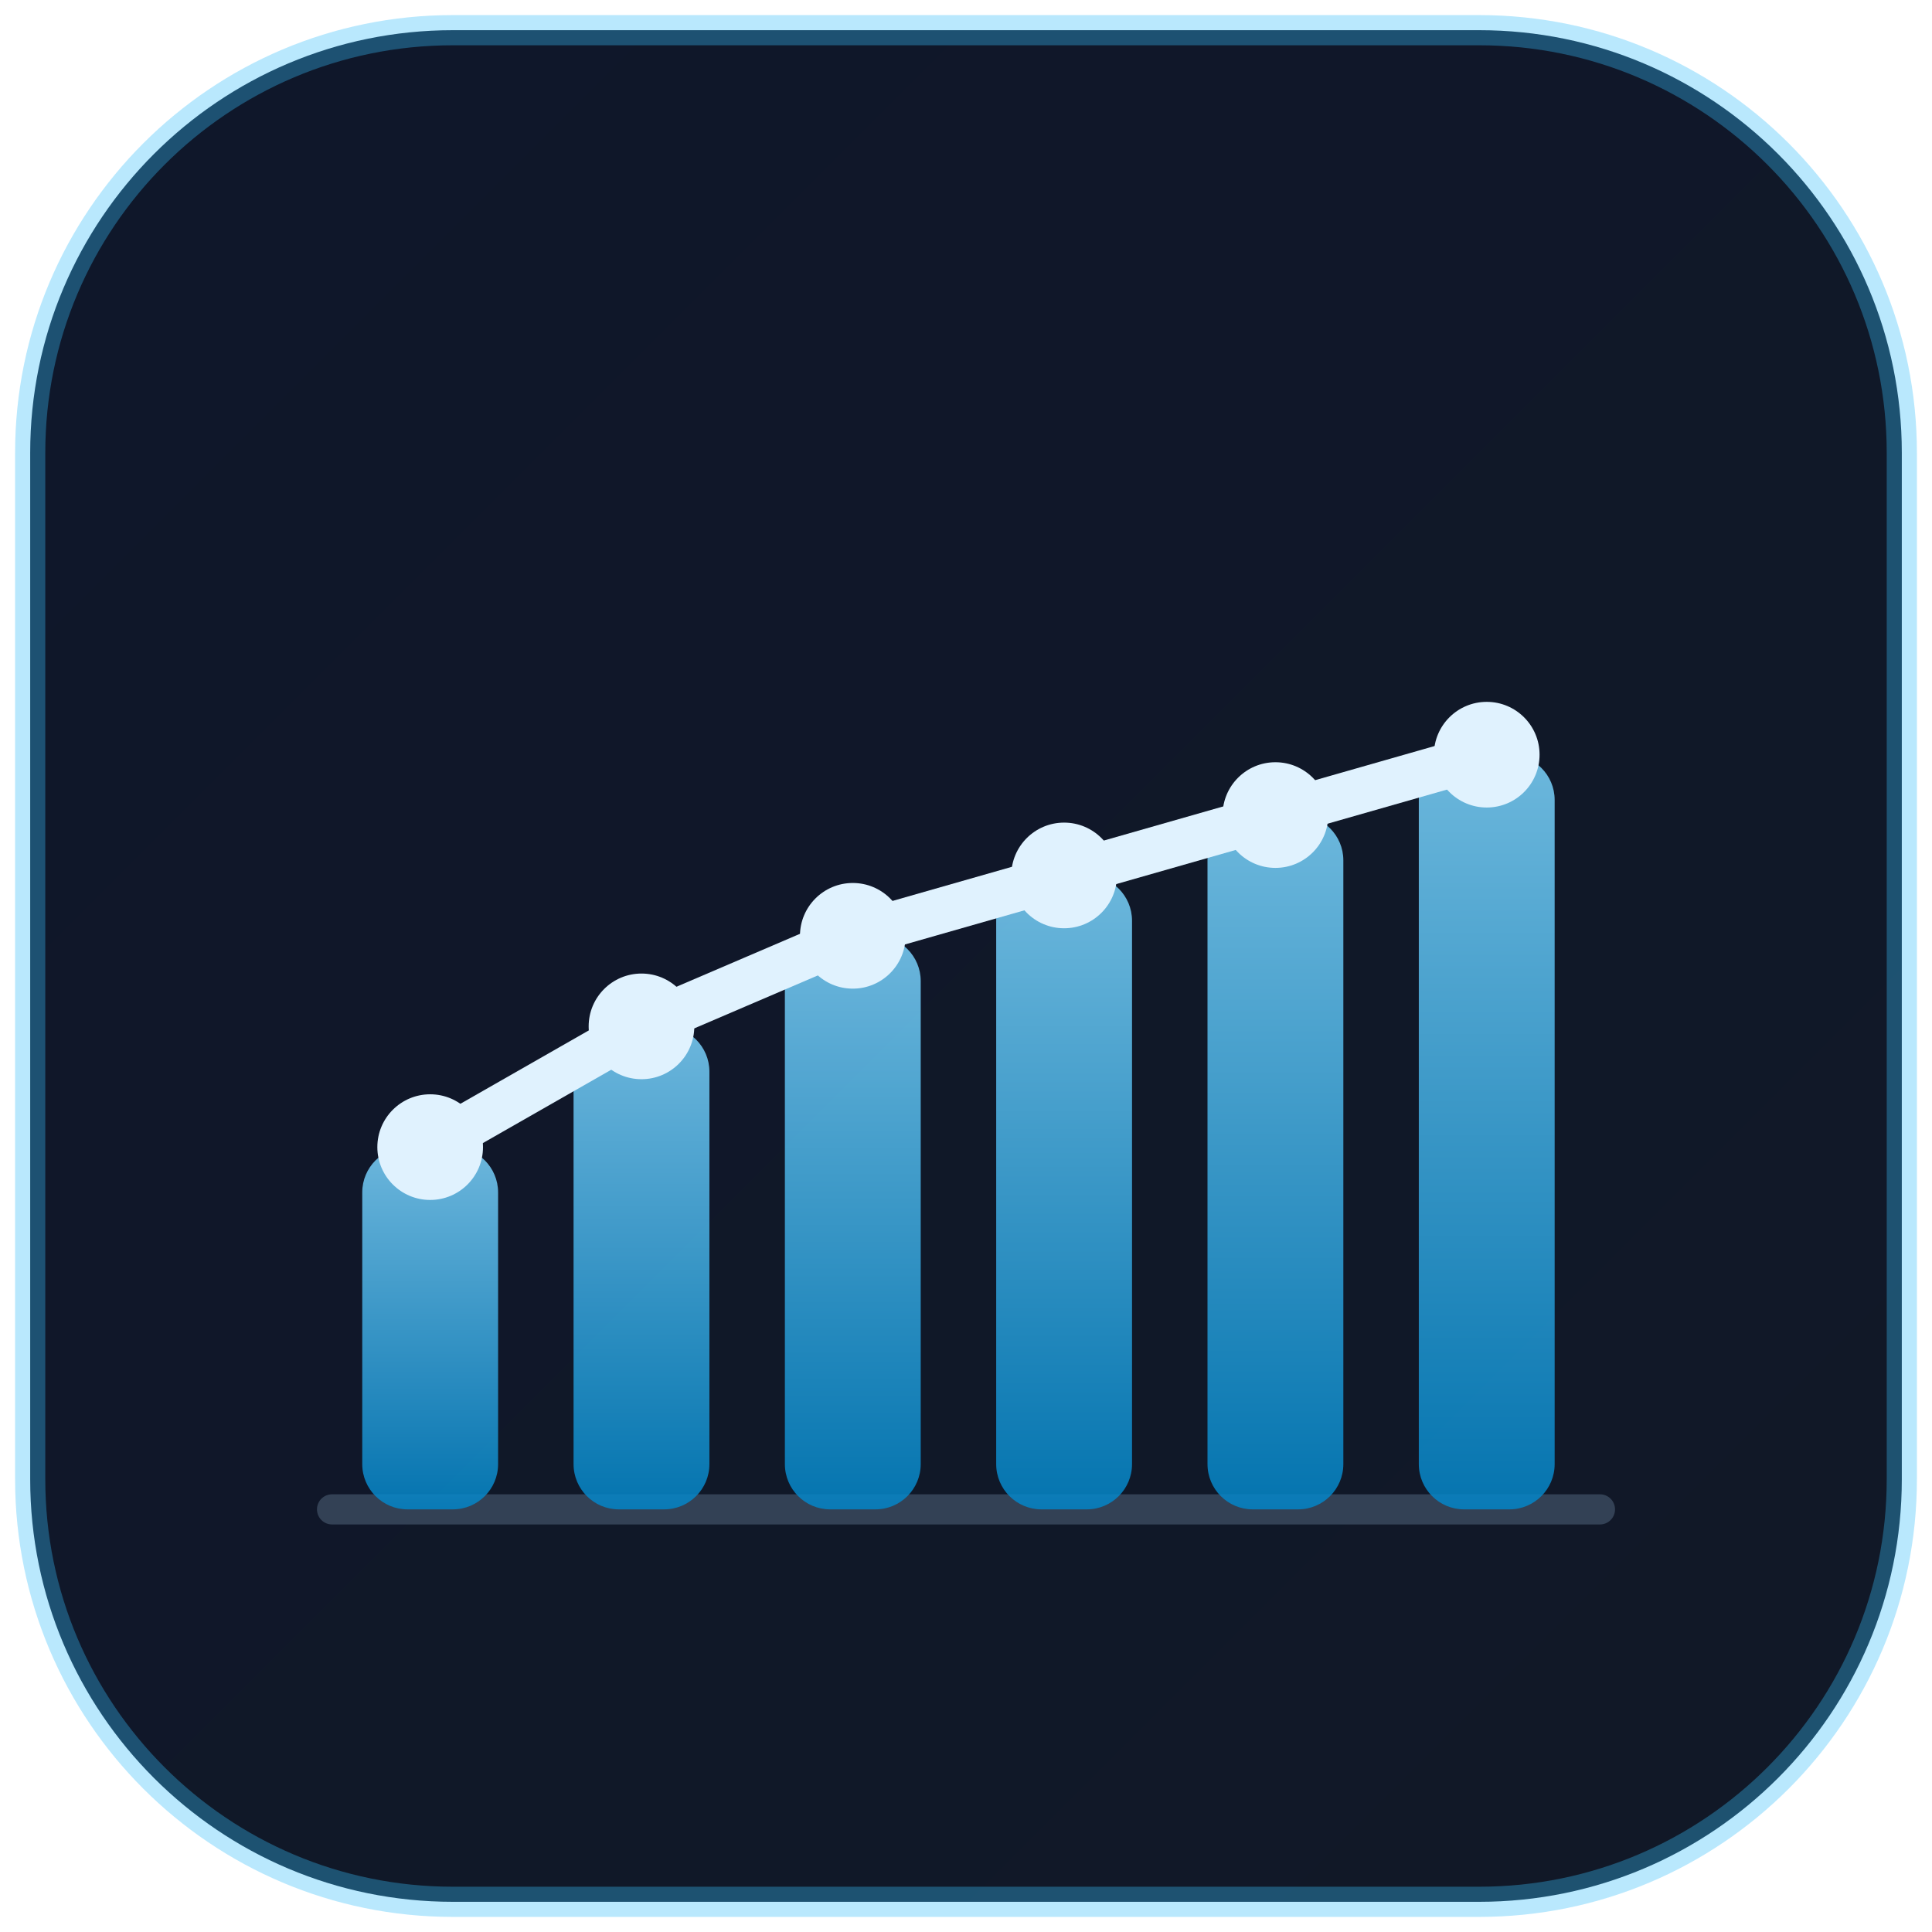
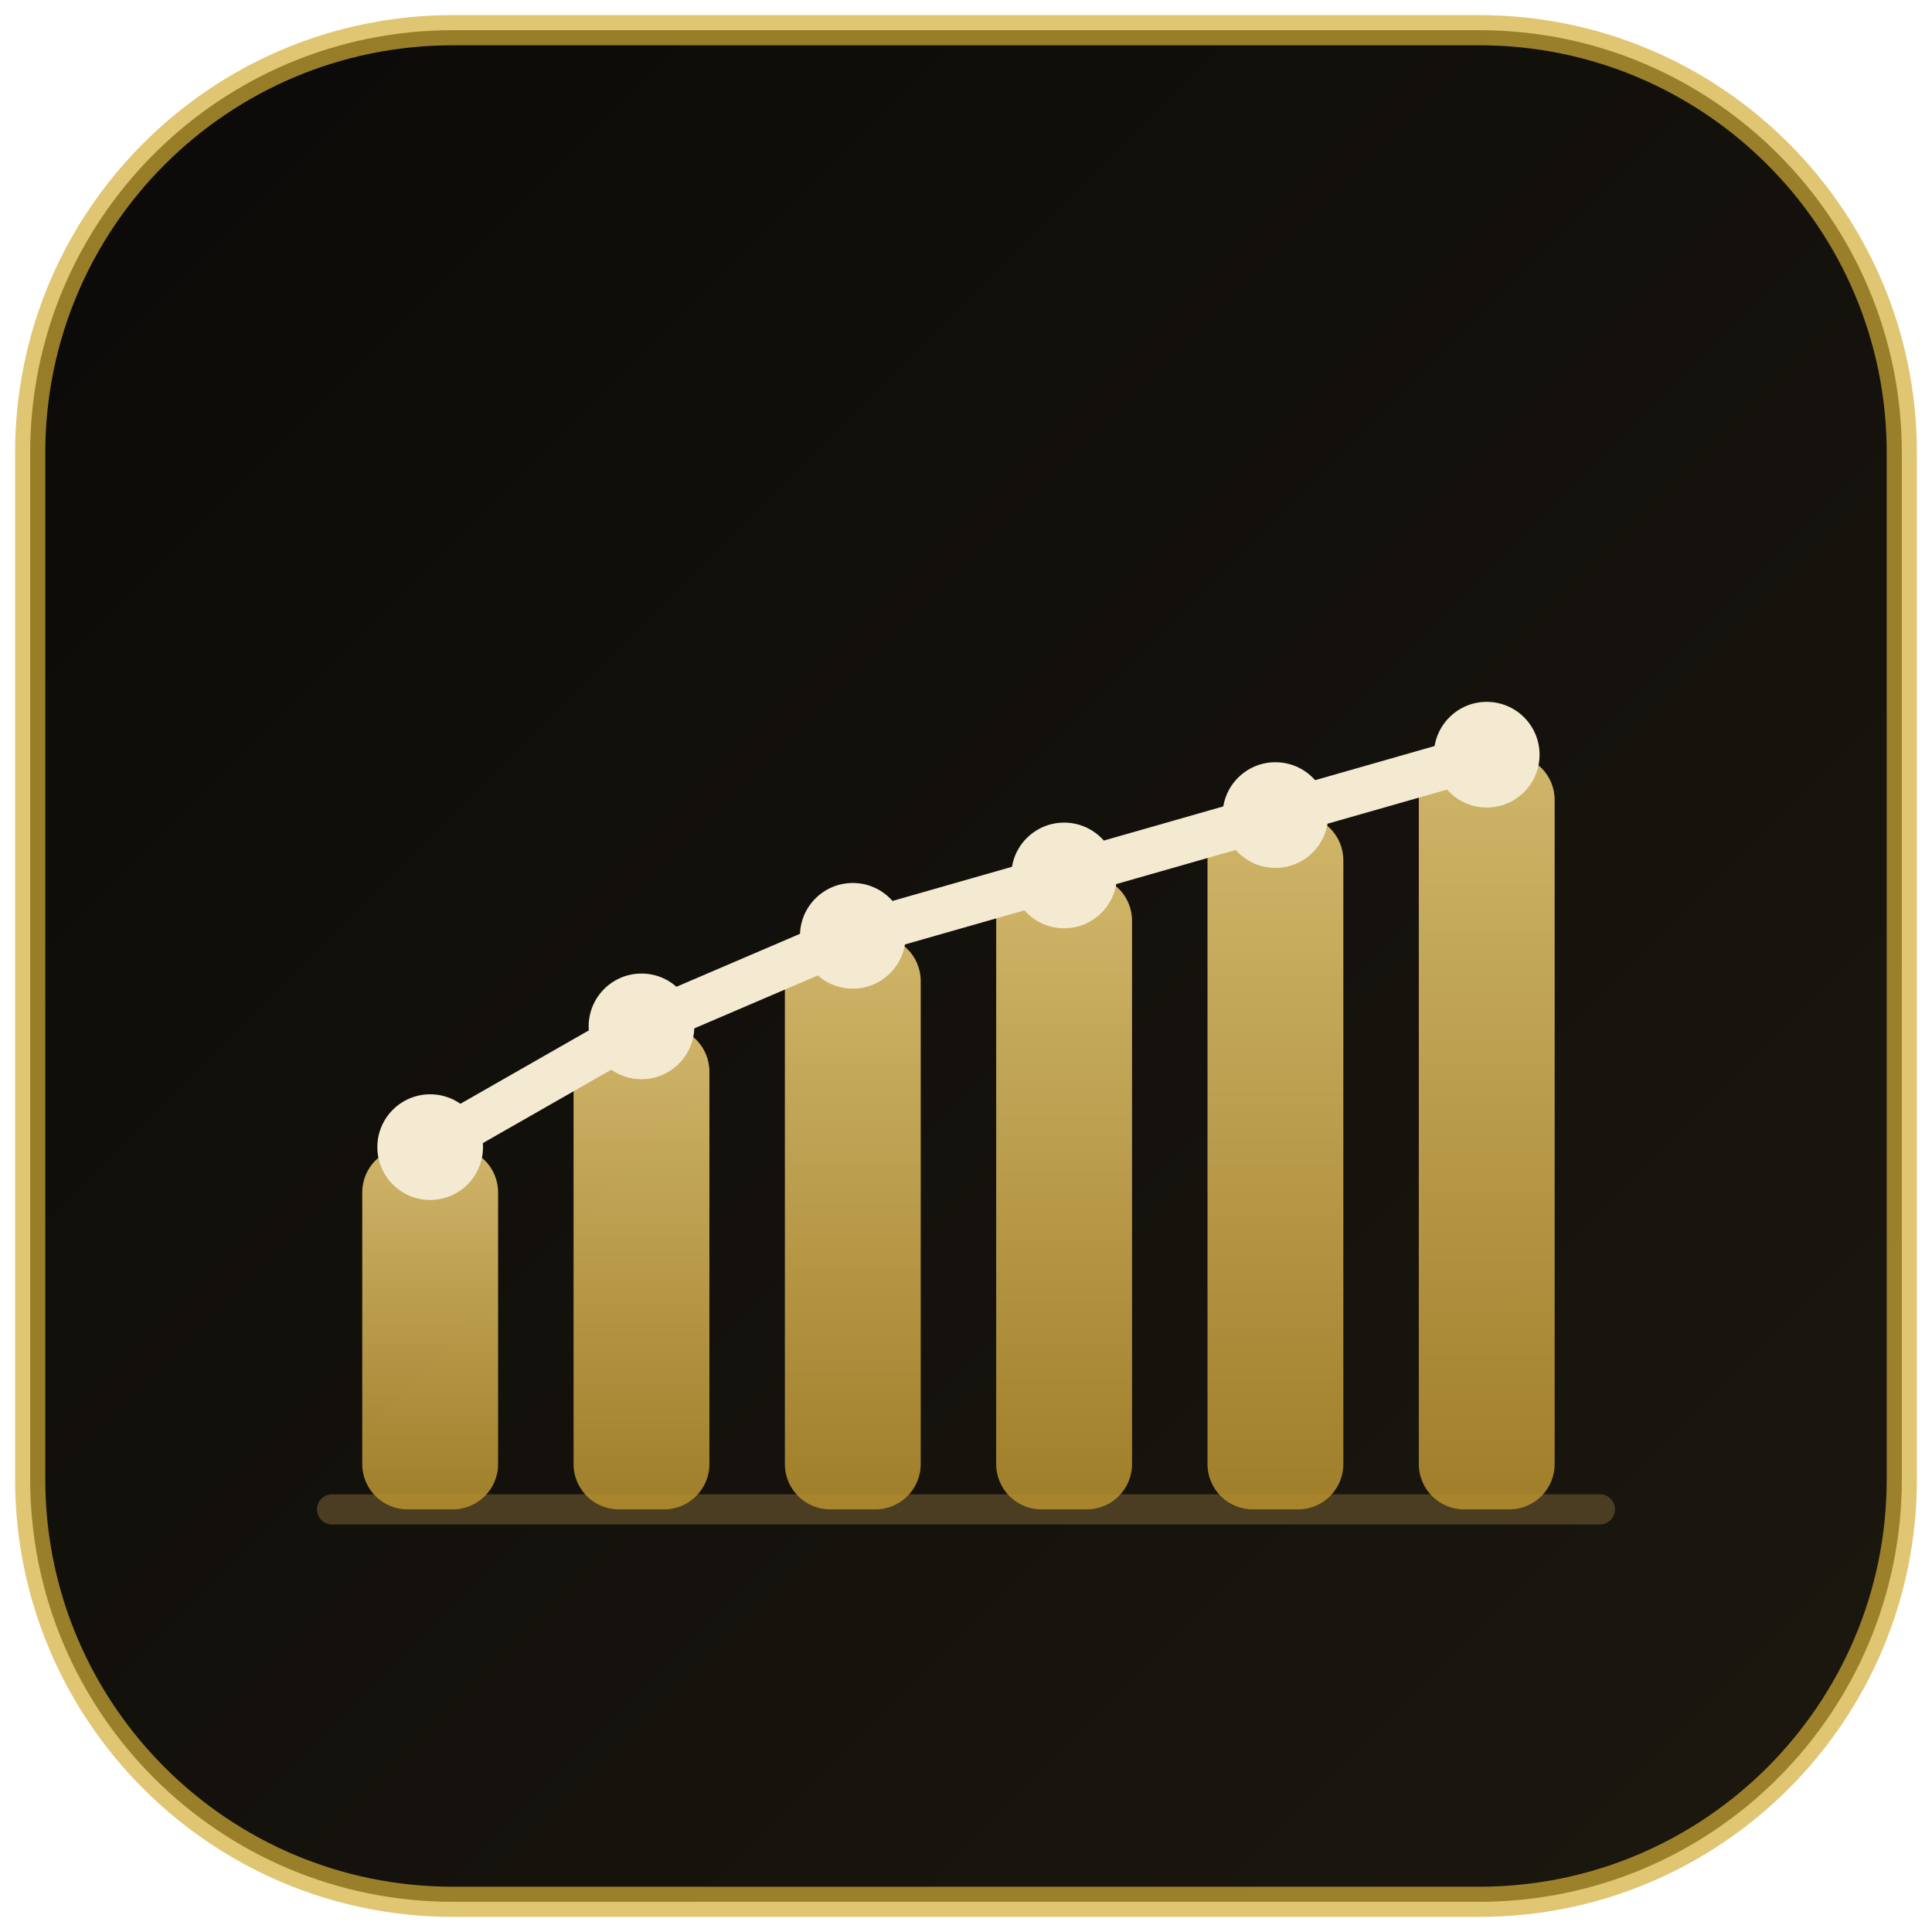
<svg xmlns="http://www.w3.org/2000/svg" width="128" height="128" viewBox="0 0 128 128" role="img" aria-labelledby="title">
  <defs>
    <linearGradient id="bg" x1="0" y1="0" x2="1" y2="1">
-       <stop offset="0" stop-color="#0F172A" />
-       <stop offset="1" stop-color="#111827" />
+       <stop offset="0" stop-color="#0B0A08" />
+       <stop offset="1" stop-color="#1C1810" />
    </linearGradient>
    <linearGradient id="bar" x1="0" y1="0" x2="0" y2="1">
-       <stop offset="0" stop-color="#7DD3FC" />
-       <stop offset="1" stop-color="#0284C7" />
+       <stop offset="0" stop-color="#F1D27A" />
+       <stop offset="1" stop-color="#B8912E" />
    </linearGradient>
  </defs>
-   <rect x="2" y="2" width="124" height="124" rx="28" fill="url(#bg)" stroke="#38BDF8" stroke-opacity="0.35" stroke-width="2" />
-   <line x1="22" y1="100" x2="106" y2="100" stroke="#334155" stroke-width="2" stroke-linecap="round" />
+   <rect x="2" y="2" width="124" height="124" rx="28" fill="url(#bg)" stroke="#D4AF37" stroke-opacity="0.7" stroke-width="2" />
+   <line x1="22" y1="100" x2="106" y2="100" stroke="#4A3D22" stroke-width="2" stroke-linecap="round" />
  <g fill="url(#bar)" fill-opacity="0.85">
    <rect x="24" y="76" width="9" height="24" rx="3" />
    <rect x="38" y="68" width="9" height="32" rx="3" />
    <rect x="52" y="62" width="9" height="38" rx="3" />
    <rect x="66" y="58" width="9" height="42" rx="3" />
    <rect x="80" y="54" width="9" height="46" rx="3" />
    <rect x="94" y="50" width="9" height="50" rx="3" />
  </g>
-   <polyline points="28.5,76 42.5,68 56.5,62 70.5,58 84.5,54 98.5,50" fill="none" stroke="#E0F2FE" stroke-width="3" stroke-linejoin="round" stroke-linecap="round" />
-   <g fill="#E0F2FE">
+   <polyline points="28.5,76 42.5,68 56.5,62 70.5,58 84.5,54 98.5,50" fill="none" stroke="#F4EAD2" stroke-width="3" stroke-linejoin="round" stroke-linecap="round" />
+   <g fill="#F4EAD2">
    <circle cx="28.5" cy="76" r="3.5" />
    <circle cx="42.5" cy="68" r="3.5" />
    <circle cx="56.5" cy="62" r="3.5" />
    <circle cx="70.5" cy="58" r="3.5" />
    <circle cx="84.5" cy="54" r="3.5" />
    <circle cx="98.5" cy="50" r="3.5" />
  </g>
</svg>
